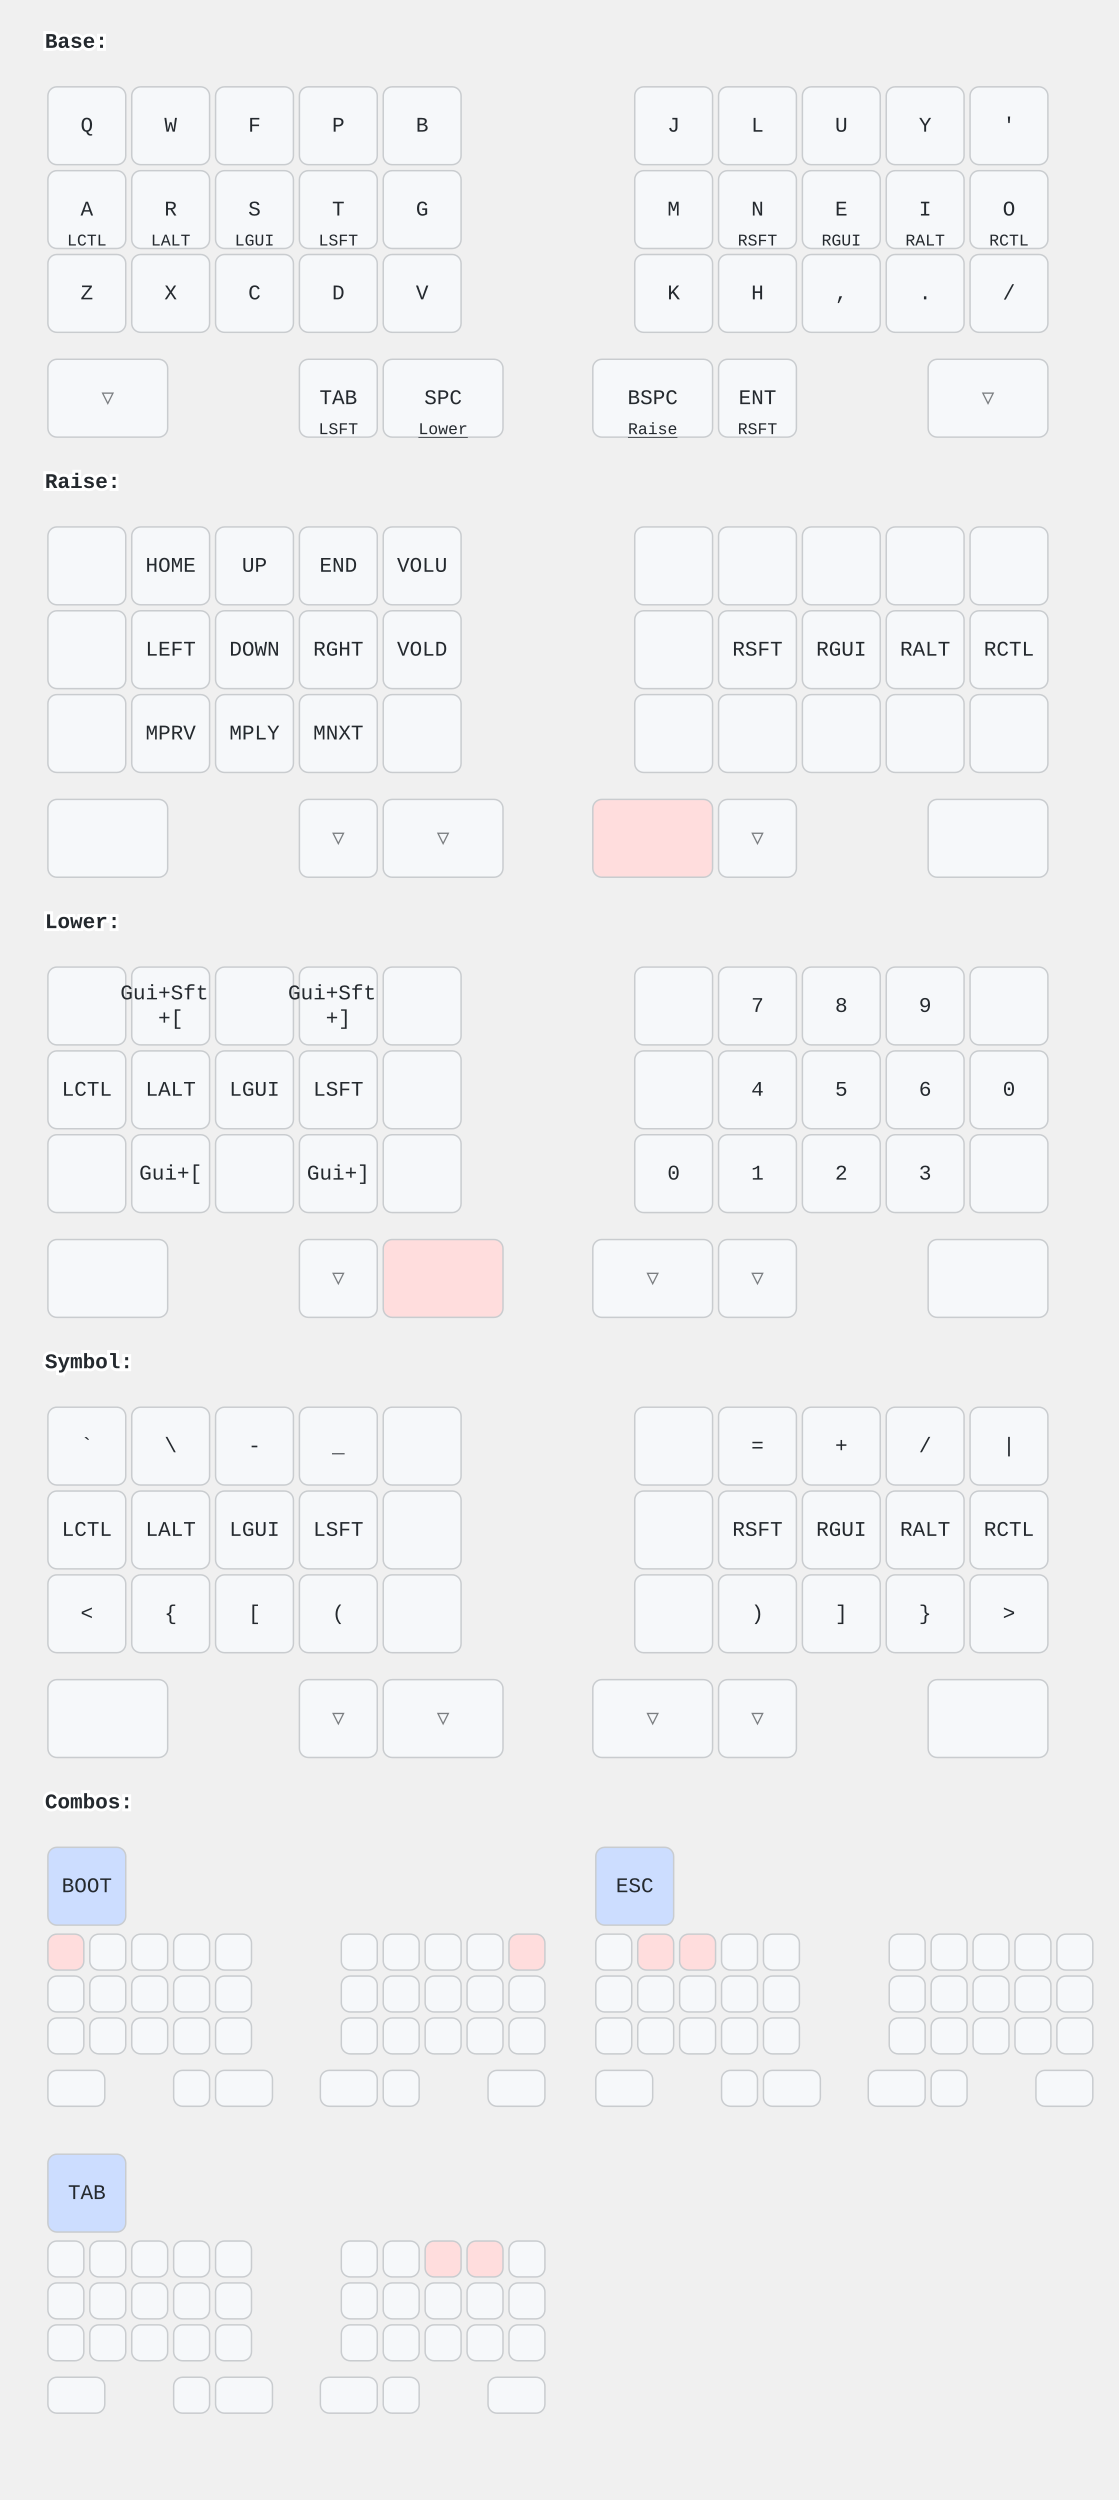
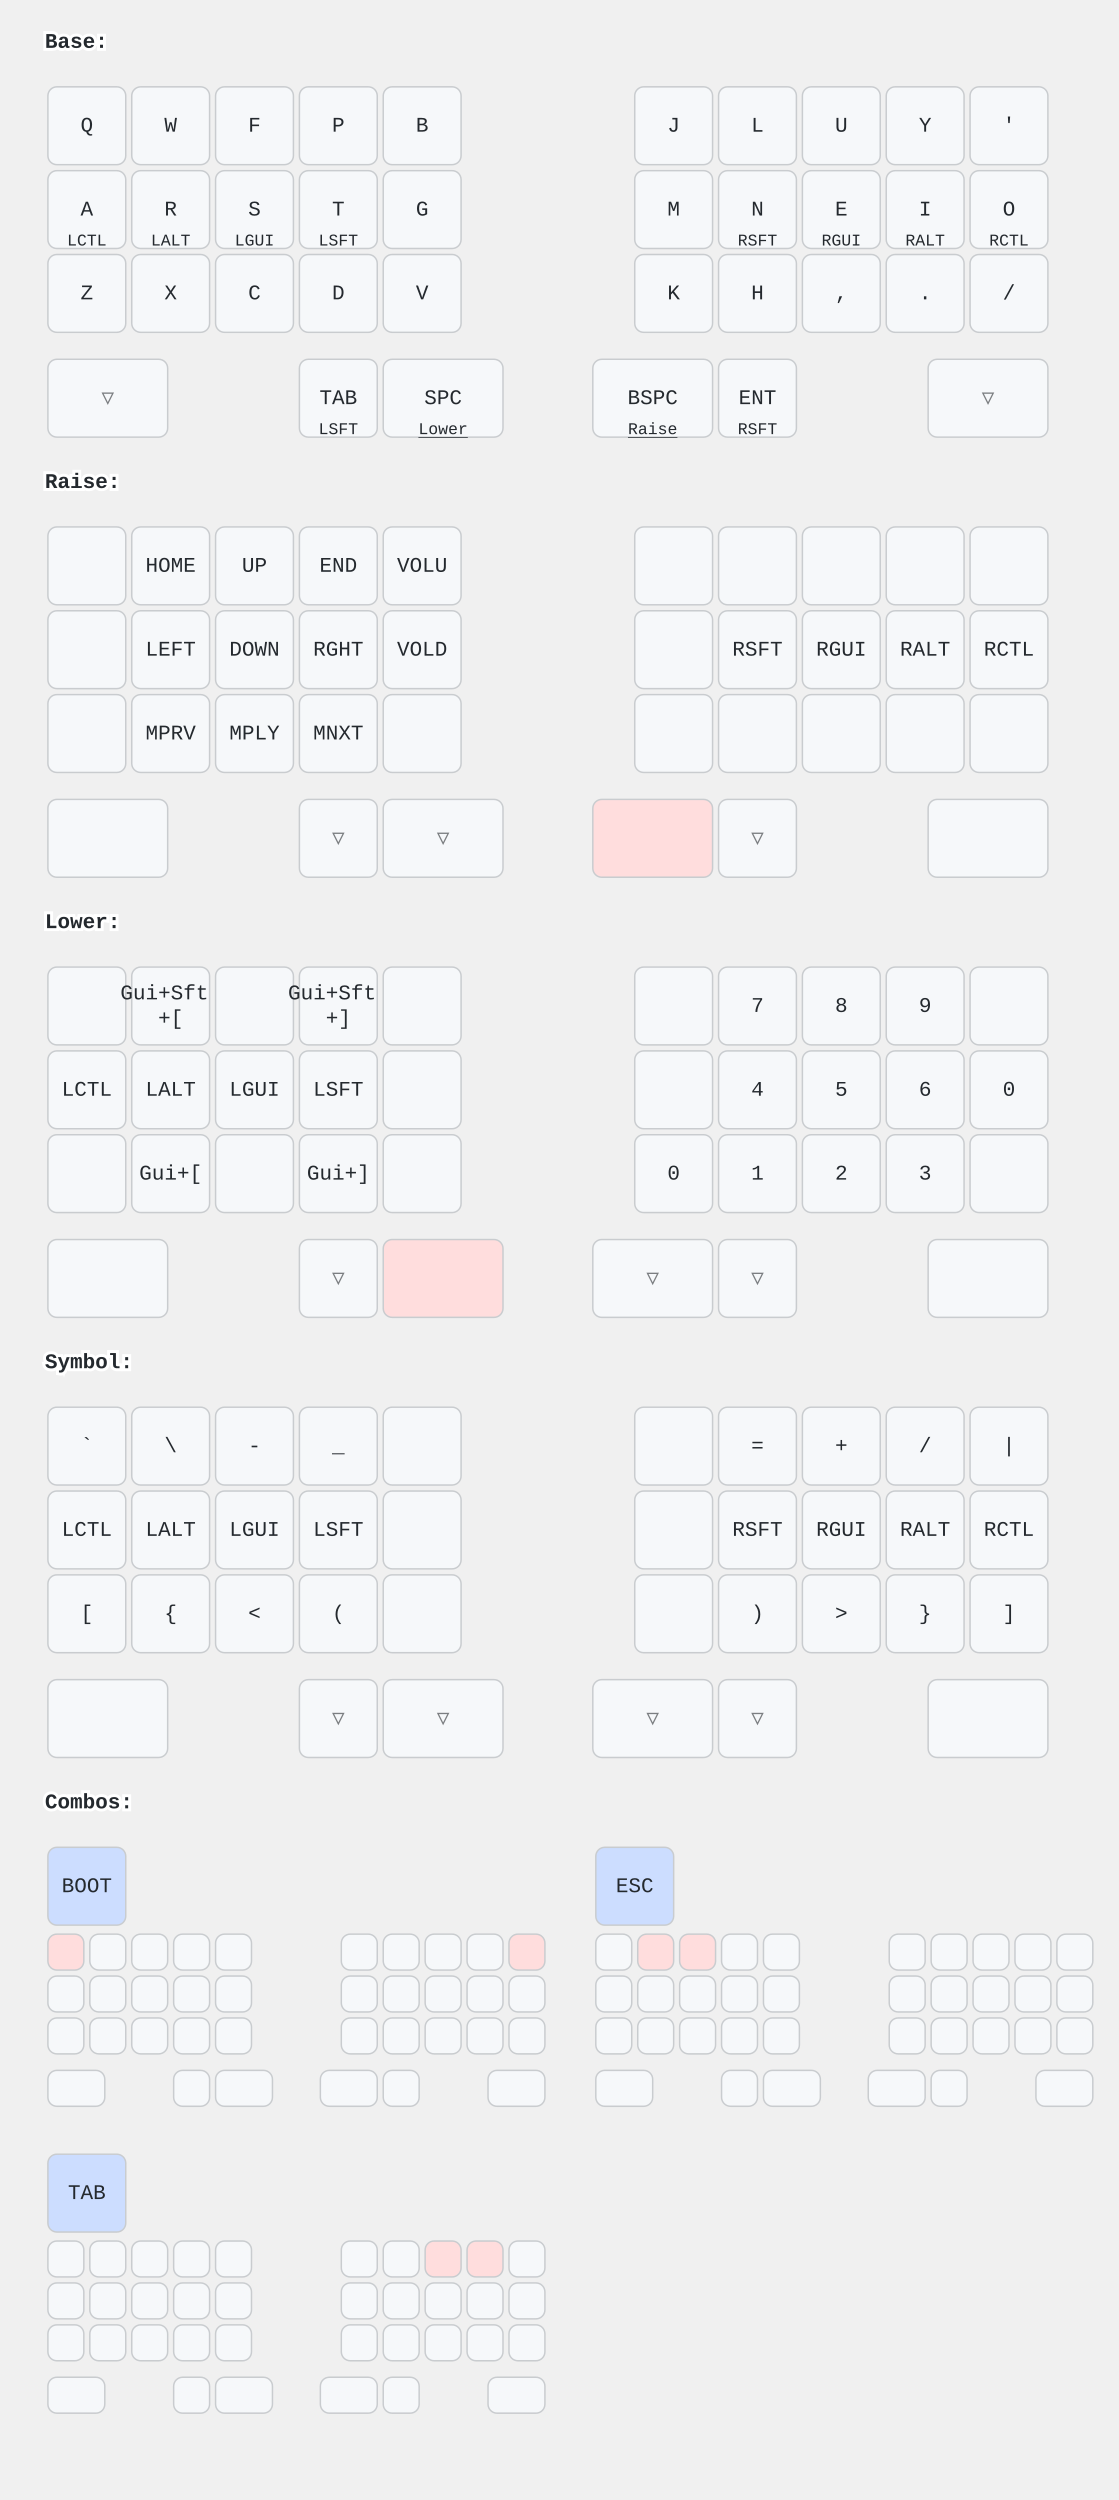
<svg xmlns="http://www.w3.org/2000/svg" width="747" height="1670" viewBox="0 0 747 1670" class="keymap">
  <style>/* inherit to force styles through use tags */
svg path {
    fill: inherit;
}

/* font and background color specifications */
svg.keymap {
    font-family: SFMono-Regular,Consolas,Liberation Mono,Menlo,monospace;
    font-size: 14px;
    font-kerning: normal;
    text-rendering: optimizeLegibility;
    fill: #24292e;
}

/* default key styling */
rect.key {
    fill: #f6f8fa;
}

rect.key, rect.combo {
    stroke: #c9cccf;
    stroke-width: 1;
}

/* default key side styling, only used is draw_key_sides is set */
rect.side {
    filter: brightness(90%);
}

/* color accent for combo boxes */
rect.combo, rect.combo-separate {
    fill: #cdf;
}

/* color accent for held keys */
rect.held, rect.combo.held {
    fill: #fdd;
}

/* color accent for ghost (optional) keys */
rect.ghost, rect.combo.ghost {
    stroke-dasharray: 4, 4;
    stroke-width: 2;
}

text {
    text-anchor: middle;
    dominant-baseline: middle;
}

/* styling for layer labels */
text.label {
    font-weight: bold;
    text-anchor: start;
    stroke: white;
    stroke-width: 4;
    paint-order: stroke;
}

/* styling for optional footer */
text.footer {
    text-anchor: end;
    dominant-baseline: auto;
    stroke: white;
    stroke-width: 4;
    paint-order: stroke;
}

/* styling for combo tap, and key non-tap label text */
text.combo, text.hold, text.shifted, text.left, text.right {
    font-size: 11px;
}

text.hold {
    text-anchor: middle;
    dominant-baseline: auto;
}

text.shifted {
    text-anchor: middle;
    dominant-baseline: hanging;
}

text.left {
    text-anchor: start;
}

text.right {
    text-anchor: end;
}

text.layer-activator {
    text-decoration: underline;
}

/* styling for hold/shifted label text in combo box */
text.combo.hold, text.combo.shifted, text.combo.left, text.combo.right {
    font-size: 8px;
}

/* lighter symbol for transparent keys */
text.trans {
    fill: #7b7e81;
}

/* styling for combo dendrons */
path.combo {
    stroke-width: 1;
    stroke: gray;
    fill: none;
}

/* Start Tabler Icons Cleanup */
/* cannot use height/width with glyphs */
.icon-tabler &gt; path {
    fill: inherit;
    stroke: inherit;
    stroke-width: 2;
}
/* hide tabler's default box */
.icon-tabler &gt; path[stroke="none"][fill="none"] {
    visibility: hidden;
}
/* End Tabler Icons Cleanup */
</style>
  <g transform="translate(30, 0)" class="layer-Base">
    <text x="0" y="28" class="label" id="Base">Base:</text>
    <g transform="translate(0, 56)">
      <g transform="translate(28, 28)" class="key keypos-0">
        <rect rx="6" ry="6" x="-26" y="-26" width="52" height="52" class="key" />
        <text x="0" y="0" class="key tap">Q</text>
      </g>
      <g transform="translate(84, 28)" class="key keypos-1">
        <rect rx="6" ry="6" x="-26" y="-26" width="52" height="52" class="key" />
        <text x="0" y="0" class="key tap">W</text>
      </g>
      <g transform="translate(140, 28)" class="key keypos-2">
        <rect rx="6" ry="6" x="-26" y="-26" width="52" height="52" class="key" />
        <text x="0" y="0" class="key tap">F</text>
      </g>
      <g transform="translate(196, 28)" class="key keypos-3">
        <rect rx="6" ry="6" x="-26" y="-26" width="52" height="52" class="key" />
        <text x="0" y="0" class="key tap">P</text>
      </g>
      <g transform="translate(252, 28)" class="key keypos-4">
        <rect rx="6" ry="6" x="-26" y="-26" width="52" height="52" class="key" />
        <text x="0" y="0" class="key tap">B</text>
      </g>
      <g transform="translate(420, 28)" class="key keypos-5">
        <rect rx="6" ry="6" x="-26" y="-26" width="52" height="52" class="key" />
        <text x="0" y="0" class="key tap">J</text>
      </g>
      <g transform="translate(476, 28)" class="key keypos-6">
        <rect rx="6" ry="6" x="-26" y="-26" width="52" height="52" class="key" />
        <text x="0" y="0" class="key tap">L</text>
      </g>
      <g transform="translate(532, 28)" class="key keypos-7">
        <rect rx="6" ry="6" x="-26" y="-26" width="52" height="52" class="key" />
        <text x="0" y="0" class="key tap">U</text>
      </g>
      <g transform="translate(588, 28)" class="key keypos-8">
        <rect rx="6" ry="6" x="-26" y="-26" width="52" height="52" class="key" />
        <text x="0" y="0" class="key tap">Y</text>
      </g>
      <g transform="translate(644, 28)" class="key keypos-9">
        <rect rx="6" ry="6" x="-26" y="-26" width="52" height="52" class="key" />
        <text x="0" y="0" class="key tap">'</text>
      </g>
      <g transform="translate(28, 84)" class="key keypos-10">
        <rect rx="6" ry="6" x="-26" y="-26" width="52" height="52" class="key" />
        <text x="0" y="0" class="key tap">A</text>
        <text x="0" y="24" class="key hold">LCTL</text>
      </g>
      <g transform="translate(84, 84)" class="key keypos-11">
        <rect rx="6" ry="6" x="-26" y="-26" width="52" height="52" class="key" />
        <text x="0" y="0" class="key tap">R</text>
        <text x="0" y="24" class="key hold">LALT</text>
      </g>
      <g transform="translate(140, 84)" class="key keypos-12">
        <rect rx="6" ry="6" x="-26" y="-26" width="52" height="52" class="key" />
        <text x="0" y="0" class="key tap">S</text>
        <text x="0" y="24" class="key hold">LGUI</text>
      </g>
      <g transform="translate(196, 84)" class="key keypos-13">
        <rect rx="6" ry="6" x="-26" y="-26" width="52" height="52" class="key" />
        <text x="0" y="0" class="key tap">T</text>
        <text x="0" y="24" class="key hold">LSFT</text>
      </g>
      <g transform="translate(252, 84)" class="key keypos-14">
        <rect rx="6" ry="6" x="-26" y="-26" width="52" height="52" class="key" />
        <text x="0" y="0" class="key tap">G</text>
      </g>
      <g transform="translate(420, 84)" class="key keypos-15">
        <rect rx="6" ry="6" x="-26" y="-26" width="52" height="52" class="key" />
        <text x="0" y="0" class="key tap">M</text>
      </g>
      <g transform="translate(476, 84)" class="key keypos-16">
        <rect rx="6" ry="6" x="-26" y="-26" width="52" height="52" class="key" />
        <text x="0" y="0" class="key tap">N</text>
        <text x="0" y="24" class="key hold">RSFT</text>
      </g>
      <g transform="translate(532, 84)" class="key keypos-17">
        <rect rx="6" ry="6" x="-26" y="-26" width="52" height="52" class="key" />
        <text x="0" y="0" class="key tap">E</text>
        <text x="0" y="24" class="key hold">RGUI</text>
      </g>
      <g transform="translate(588, 84)" class="key keypos-18">
        <rect rx="6" ry="6" x="-26" y="-26" width="52" height="52" class="key" />
        <text x="0" y="0" class="key tap">I</text>
        <text x="0" y="24" class="key hold">RALT</text>
      </g>
      <g transform="translate(644, 84)" class="key keypos-19">
        <rect rx="6" ry="6" x="-26" y="-26" width="52" height="52" class="key" />
        <text x="0" y="0" class="key tap">O</text>
        <text x="0" y="24" class="key hold">RCTL</text>
      </g>
      <g transform="translate(28, 140)" class="key keypos-20">
        <rect rx="6" ry="6" x="-26" y="-26" width="52" height="52" class="key" />
        <text x="0" y="0" class="key tap">Z</text>
      </g>
      <g transform="translate(84, 140)" class="key keypos-21">
        <rect rx="6" ry="6" x="-26" y="-26" width="52" height="52" class="key" />
        <text x="0" y="0" class="key tap">X</text>
      </g>
      <g transform="translate(140, 140)" class="key keypos-22">
        <rect rx="6" ry="6" x="-26" y="-26" width="52" height="52" class="key" />
        <text x="0" y="0" class="key tap">C</text>
      </g>
      <g transform="translate(196, 140)" class="key keypos-23">
        <rect rx="6" ry="6" x="-26" y="-26" width="52" height="52" class="key" />
        <text x="0" y="0" class="key tap">D</text>
      </g>
      <g transform="translate(252, 140)" class="key keypos-24">
        <rect rx="6" ry="6" x="-26" y="-26" width="52" height="52" class="key" />
        <text x="0" y="0" class="key tap">V</text>
      </g>
      <g transform="translate(420, 140)" class="key keypos-25">
        <rect rx="6" ry="6" x="-26" y="-26" width="52" height="52" class="key" />
        <text x="0" y="0" class="key tap">K</text>
      </g>
      <g transform="translate(476, 140)" class="key keypos-26">
        <rect rx="6" ry="6" x="-26" y="-26" width="52" height="52" class="key" />
        <text x="0" y="0" class="key tap">H</text>
      </g>
      <g transform="translate(532, 140)" class="key keypos-27">
        <rect rx="6" ry="6" x="-26" y="-26" width="52" height="52" class="key" />
        <text x="0" y="0" class="key tap">,</text>
      </g>
      <g transform="translate(588, 140)" class="key keypos-28">
        <rect rx="6" ry="6" x="-26" y="-26" width="52" height="52" class="key" />
        <text x="0" y="0" class="key tap">.</text>
      </g>
      <g transform="translate(644, 140)" class="key keypos-29">
        <rect rx="6" ry="6" x="-26" y="-26" width="52" height="52" class="key" />
        <text x="0" y="0" class="key tap">/</text>
      </g>
      <g transform="translate(42, 210)" class="key trans keypos-30">
        <rect rx="6" ry="6" x="-40" y="-26" width="80" height="52" class="key trans" />
        <text x="0" y="0" class="key trans tap">▽</text>
      </g>
      <g transform="translate(196, 210)" class="key keypos-31">
        <rect rx="6" ry="6" x="-26" y="-26" width="52" height="52" class="key" />
        <text x="0" y="0" class="key tap">TAB</text>
        <text x="0" y="24" class="key hold">LSFT</text>
      </g>
      <g transform="translate(266, 210)" class="key keypos-32">
        <rect rx="6" ry="6" x="-40" y="-26" width="80" height="52" class="key" />
        <text x="0" y="0" class="key tap">SPC</text>
        <a href="#Lower">
          <text x="0" y="24" class="key hold layer-activator">Lower</text>
        </a>
      </g>
      <g transform="translate(406, 210)" class="key keypos-33">
        <rect rx="6" ry="6" x="-40" y="-26" width="80" height="52" class="key" />
        <text x="0" y="0" class="key tap">BSPC</text>
        <a href="#Raise">
          <text x="0" y="24" class="key hold layer-activator">Raise</text>
        </a>
      </g>
      <g transform="translate(476, 210)" class="key keypos-34">
        <rect rx="6" ry="6" x="-26" y="-26" width="52" height="52" class="key" />
        <text x="0" y="0" class="key tap">ENT</text>
        <text x="0" y="24" class="key hold">RSFT</text>
      </g>
      <g transform="translate(630, 210)" class="key trans keypos-35">
        <rect rx="6" ry="6" x="-40" y="-26" width="80" height="52" class="key trans" />
        <text x="0" y="0" class="key trans tap">▽</text>
      </g>
    </g>
  </g>
  <g transform="translate(30, 294)" class="layer-Raise">
    <text x="0" y="28" class="label" id="Raise">Raise:</text>
    <g transform="translate(0, 56)">
      <g transform="translate(28, 28)" class="key keypos-0">
        <rect rx="6" ry="6" x="-26" y="-26" width="52" height="52" class="key" />
      </g>
      <g transform="translate(84, 28)" class="key keypos-1">
        <rect rx="6" ry="6" x="-26" y="-26" width="52" height="52" class="key" />
        <text x="0" y="0" class="key tap">HOME</text>
      </g>
      <g transform="translate(140, 28)" class="key keypos-2">
        <rect rx="6" ry="6" x="-26" y="-26" width="52" height="52" class="key" />
        <text x="0" y="0" class="key tap">UP</text>
      </g>
      <g transform="translate(196, 28)" class="key keypos-3">
        <rect rx="6" ry="6" x="-26" y="-26" width="52" height="52" class="key" />
        <text x="0" y="0" class="key tap">END</text>
      </g>
      <g transform="translate(252, 28)" class="key keypos-4">
        <rect rx="6" ry="6" x="-26" y="-26" width="52" height="52" class="key" />
        <text x="0" y="0" class="key tap">VOLU</text>
      </g>
      <g transform="translate(420, 28)" class="key keypos-5">
        <rect rx="6" ry="6" x="-26" y="-26" width="52" height="52" class="key" />
      </g>
      <g transform="translate(476, 28)" class="key keypos-6">
        <rect rx="6" ry="6" x="-26" y="-26" width="52" height="52" class="key" />
      </g>
      <g transform="translate(532, 28)" class="key keypos-7">
        <rect rx="6" ry="6" x="-26" y="-26" width="52" height="52" class="key" />
      </g>
      <g transform="translate(588, 28)" class="key keypos-8">
        <rect rx="6" ry="6" x="-26" y="-26" width="52" height="52" class="key" />
      </g>
      <g transform="translate(644, 28)" class="key keypos-9">
        <rect rx="6" ry="6" x="-26" y="-26" width="52" height="52" class="key" />
      </g>
      <g transform="translate(28, 84)" class="key keypos-10">
        <rect rx="6" ry="6" x="-26" y="-26" width="52" height="52" class="key" />
      </g>
      <g transform="translate(84, 84)" class="key keypos-11">
        <rect rx="6" ry="6" x="-26" y="-26" width="52" height="52" class="key" />
        <text x="0" y="0" class="key tap">LEFT</text>
      </g>
      <g transform="translate(140, 84)" class="key keypos-12">
        <rect rx="6" ry="6" x="-26" y="-26" width="52" height="52" class="key" />
        <text x="0" y="0" class="key tap">DOWN</text>
      </g>
      <g transform="translate(196, 84)" class="key keypos-13">
        <rect rx="6" ry="6" x="-26" y="-26" width="52" height="52" class="key" />
        <text x="0" y="0" class="key tap">RGHT</text>
      </g>
      <g transform="translate(252, 84)" class="key keypos-14">
        <rect rx="6" ry="6" x="-26" y="-26" width="52" height="52" class="key" />
        <text x="0" y="0" class="key tap">VOLD</text>
      </g>
      <g transform="translate(420, 84)" class="key keypos-15">
        <rect rx="6" ry="6" x="-26" y="-26" width="52" height="52" class="key" />
      </g>
      <g transform="translate(476, 84)" class="key keypos-16">
        <rect rx="6" ry="6" x="-26" y="-26" width="52" height="52" class="key" />
        <text x="0" y="0" class="key tap">RSFT</text>
      </g>
      <g transform="translate(532, 84)" class="key keypos-17">
        <rect rx="6" ry="6" x="-26" y="-26" width="52" height="52" class="key" />
        <text x="0" y="0" class="key tap">RGUI</text>
      </g>
      <g transform="translate(588, 84)" class="key keypos-18">
        <rect rx="6" ry="6" x="-26" y="-26" width="52" height="52" class="key" />
        <text x="0" y="0" class="key tap">RALT</text>
      </g>
      <g transform="translate(644, 84)" class="key keypos-19">
        <rect rx="6" ry="6" x="-26" y="-26" width="52" height="52" class="key" />
        <text x="0" y="0" class="key tap">RCTL</text>
      </g>
      <g transform="translate(28, 140)" class="key keypos-20">
        <rect rx="6" ry="6" x="-26" y="-26" width="52" height="52" class="key" />
      </g>
      <g transform="translate(84, 140)" class="key keypos-21">
        <rect rx="6" ry="6" x="-26" y="-26" width="52" height="52" class="key" />
        <text x="0" y="0" class="key tap">MPRV</text>
      </g>
      <g transform="translate(140, 140)" class="key keypos-22">
        <rect rx="6" ry="6" x="-26" y="-26" width="52" height="52" class="key" />
        <text x="0" y="0" class="key tap">MPLY</text>
      </g>
      <g transform="translate(196, 140)" class="key keypos-23">
        <rect rx="6" ry="6" x="-26" y="-26" width="52" height="52" class="key" />
        <text x="0" y="0" class="key tap">MNXT</text>
      </g>
      <g transform="translate(252, 140)" class="key keypos-24">
        <rect rx="6" ry="6" x="-26" y="-26" width="52" height="52" class="key" />
      </g>
      <g transform="translate(420, 140)" class="key keypos-25">
        <rect rx="6" ry="6" x="-26" y="-26" width="52" height="52" class="key" />
      </g>
      <g transform="translate(476, 140)" class="key keypos-26">
        <rect rx="6" ry="6" x="-26" y="-26" width="52" height="52" class="key" />
      </g>
      <g transform="translate(532, 140)" class="key keypos-27">
        <rect rx="6" ry="6" x="-26" y="-26" width="52" height="52" class="key" />
      </g>
      <g transform="translate(588, 140)" class="key keypos-28">
        <rect rx="6" ry="6" x="-26" y="-26" width="52" height="52" class="key" />
      </g>
      <g transform="translate(644, 140)" class="key keypos-29">
        <rect rx="6" ry="6" x="-26" y="-26" width="52" height="52" class="key" />
      </g>
      <g transform="translate(42, 210)" class="key keypos-30">
        <rect rx="6" ry="6" x="-40" y="-26" width="80" height="52" class="key" />
      </g>
      <g transform="translate(196, 210)" class="key trans keypos-31">
        <rect rx="6" ry="6" x="-26" y="-26" width="52" height="52" class="key trans" />
        <text x="0" y="0" class="key trans tap">▽</text>
      </g>
      <g transform="translate(266, 210)" class="key trans keypos-32">
        <rect rx="6" ry="6" x="-40" y="-26" width="80" height="52" class="key trans" />
        <text x="0" y="0" class="key trans tap">▽</text>
      </g>
      <g transform="translate(406, 210)" class="key held keypos-33">
        <rect rx="6" ry="6" x="-40" y="-26" width="80" height="52" class="key held" />
      </g>
      <g transform="translate(476, 210)" class="key trans keypos-34">
        <rect rx="6" ry="6" x="-26" y="-26" width="52" height="52" class="key trans" />
        <text x="0" y="0" class="key trans tap">▽</text>
      </g>
      <g transform="translate(630, 210)" class="key keypos-35">
        <rect rx="6" ry="6" x="-40" y="-26" width="80" height="52" class="key" />
      </g>
    </g>
  </g>
  <g transform="translate(30, 588)" class="layer-Lower">
    <text x="0" y="28" class="label" id="Lower">Lower:</text>
    <g transform="translate(0, 56)">
      <g transform="translate(28, 28)" class="key keypos-0">
        <rect rx="6" ry="6" x="-26" y="-26" width="52" height="52" class="key" />
      </g>
      <g transform="translate(84, 28)" class="key keypos-1">
        <rect rx="6" ry="6" x="-26" y="-26" width="52" height="52" class="key" />
        <text x="0" y="0" class="key tap">
          <tspan x="0" dy="-0.6em">Gui+Sft</tspan>
          <tspan x="0" dy="1.2em">+[</tspan>
        </text>
      </g>
      <g transform="translate(140, 28)" class="key keypos-2">
        <rect rx="6" ry="6" x="-26" y="-26" width="52" height="52" class="key" />
      </g>
      <g transform="translate(196, 28)" class="key keypos-3">
        <rect rx="6" ry="6" x="-26" y="-26" width="52" height="52" class="key" />
        <text x="0" y="0" class="key tap">
          <tspan x="0" dy="-0.6em">Gui+Sft</tspan>
          <tspan x="0" dy="1.2em">+]</tspan>
        </text>
      </g>
      <g transform="translate(252, 28)" class="key keypos-4">
        <rect rx="6" ry="6" x="-26" y="-26" width="52" height="52" class="key" />
      </g>
      <g transform="translate(420, 28)" class="key keypos-5">
        <rect rx="6" ry="6" x="-26" y="-26" width="52" height="52" class="key" />
      </g>
      <g transform="translate(476, 28)" class="key keypos-6">
        <rect rx="6" ry="6" x="-26" y="-26" width="52" height="52" class="key" />
        <text x="0" y="0" class="key tap">7</text>
      </g>
      <g transform="translate(532, 28)" class="key keypos-7">
        <rect rx="6" ry="6" x="-26" y="-26" width="52" height="52" class="key" />
        <text x="0" y="0" class="key tap">8</text>
      </g>
      <g transform="translate(588, 28)" class="key keypos-8">
        <rect rx="6" ry="6" x="-26" y="-26" width="52" height="52" class="key" />
        <text x="0" y="0" class="key tap">9</text>
      </g>
      <g transform="translate(644, 28)" class="key keypos-9">
        <rect rx="6" ry="6" x="-26" y="-26" width="52" height="52" class="key" />
      </g>
      <g transform="translate(28, 84)" class="key keypos-10">
        <rect rx="6" ry="6" x="-26" y="-26" width="52" height="52" class="key" />
        <text x="0" y="0" class="key tap">LCTL</text>
      </g>
      <g transform="translate(84, 84)" class="key keypos-11">
        <rect rx="6" ry="6" x="-26" y="-26" width="52" height="52" class="key" />
        <text x="0" y="0" class="key tap">LALT</text>
      </g>
      <g transform="translate(140, 84)" class="key keypos-12">
        <rect rx="6" ry="6" x="-26" y="-26" width="52" height="52" class="key" />
        <text x="0" y="0" class="key tap">LGUI</text>
      </g>
      <g transform="translate(196, 84)" class="key keypos-13">
        <rect rx="6" ry="6" x="-26" y="-26" width="52" height="52" class="key" />
        <text x="0" y="0" class="key tap">LSFT</text>
      </g>
      <g transform="translate(252, 84)" class="key keypos-14">
        <rect rx="6" ry="6" x="-26" y="-26" width="52" height="52" class="key" />
      </g>
      <g transform="translate(420, 84)" class="key keypos-15">
        <rect rx="6" ry="6" x="-26" y="-26" width="52" height="52" class="key" />
      </g>
      <g transform="translate(476, 84)" class="key keypos-16">
        <rect rx="6" ry="6" x="-26" y="-26" width="52" height="52" class="key" />
        <text x="0" y="0" class="key tap">4</text>
      </g>
      <g transform="translate(532, 84)" class="key keypos-17">
        <rect rx="6" ry="6" x="-26" y="-26" width="52" height="52" class="key" />
        <text x="0" y="0" class="key tap">5</text>
      </g>
      <g transform="translate(588, 84)" class="key keypos-18">
        <rect rx="6" ry="6" x="-26" y="-26" width="52" height="52" class="key" />
        <text x="0" y="0" class="key tap">6</text>
      </g>
      <g transform="translate(644, 84)" class="key keypos-19">
        <rect rx="6" ry="6" x="-26" y="-26" width="52" height="52" class="key" />
        <text x="0" y="0" class="key tap">0</text>
      </g>
      <g transform="translate(28, 140)" class="key keypos-20">
        <rect rx="6" ry="6" x="-26" y="-26" width="52" height="52" class="key" />
      </g>
      <g transform="translate(84, 140)" class="key keypos-21">
        <rect rx="6" ry="6" x="-26" y="-26" width="52" height="52" class="key" />
        <text x="0" y="0" class="key tap">Gui+[</text>
      </g>
      <g transform="translate(140, 140)" class="key keypos-22">
        <rect rx="6" ry="6" x="-26" y="-26" width="52" height="52" class="key" />
      </g>
      <g transform="translate(196, 140)" class="key keypos-23">
        <rect rx="6" ry="6" x="-26" y="-26" width="52" height="52" class="key" />
        <text x="0" y="0" class="key tap">Gui+]</text>
      </g>
      <g transform="translate(252, 140)" class="key keypos-24">
        <rect rx="6" ry="6" x="-26" y="-26" width="52" height="52" class="key" />
      </g>
      <g transform="translate(420, 140)" class="key keypos-25">
        <rect rx="6" ry="6" x="-26" y="-26" width="52" height="52" class="key" />
        <text x="0" y="0" class="key tap">0</text>
      </g>
      <g transform="translate(476, 140)" class="key keypos-26">
        <rect rx="6" ry="6" x="-26" y="-26" width="52" height="52" class="key" />
        <text x="0" y="0" class="key tap">1</text>
      </g>
      <g transform="translate(532, 140)" class="key keypos-27">
        <rect rx="6" ry="6" x="-26" y="-26" width="52" height="52" class="key" />
        <text x="0" y="0" class="key tap">2</text>
      </g>
      <g transform="translate(588, 140)" class="key keypos-28">
        <rect rx="6" ry="6" x="-26" y="-26" width="52" height="52" class="key" />
        <text x="0" y="0" class="key tap">3</text>
      </g>
      <g transform="translate(644, 140)" class="key keypos-29">
        <rect rx="6" ry="6" x="-26" y="-26" width="52" height="52" class="key" />
      </g>
      <g transform="translate(42, 210)" class="key keypos-30">
        <rect rx="6" ry="6" x="-40" y="-26" width="80" height="52" class="key" />
      </g>
      <g transform="translate(196, 210)" class="key trans keypos-31">
        <rect rx="6" ry="6" x="-26" y="-26" width="52" height="52" class="key trans" />
        <text x="0" y="0" class="key trans tap">▽</text>
      </g>
      <g transform="translate(266, 210)" class="key held keypos-32">
        <rect rx="6" ry="6" x="-40" y="-26" width="80" height="52" class="key held" />
      </g>
      <g transform="translate(406, 210)" class="key trans keypos-33">
        <rect rx="6" ry="6" x="-40" y="-26" width="80" height="52" class="key trans" />
        <text x="0" y="0" class="key trans tap">▽</text>
      </g>
      <g transform="translate(476, 210)" class="key trans keypos-34">
        <rect rx="6" ry="6" x="-26" y="-26" width="52" height="52" class="key trans" />
        <text x="0" y="0" class="key trans tap">▽</text>
      </g>
      <g transform="translate(630, 210)" class="key keypos-35">
        <rect rx="6" ry="6" x="-40" y="-26" width="80" height="52" class="key" />
      </g>
    </g>
  </g>
  <g transform="translate(30, 882)" class="layer-Symbol">
    <text x="0" y="28" class="label" id="Symbol">Symbol:</text>
    <g transform="translate(0, 56)">
      <g transform="translate(28, 28)" class="key keypos-0">
        <rect rx="6" ry="6" x="-26" y="-26" width="52" height="52" class="key" />
        <text x="0" y="0" class="key tap">`</text>
      </g>
      <g transform="translate(84, 28)" class="key keypos-1">
        <rect rx="6" ry="6" x="-26" y="-26" width="52" height="52" class="key" />
        <text x="0" y="0" class="key tap">\</text>
      </g>
      <g transform="translate(140, 28)" class="key keypos-2">
        <rect rx="6" ry="6" x="-26" y="-26" width="52" height="52" class="key" />
        <text x="0" y="0" class="key tap">-</text>
      </g>
      <g transform="translate(196, 28)" class="key keypos-3">
        <rect rx="6" ry="6" x="-26" y="-26" width="52" height="52" class="key" />
        <text x="0" y="0" class="key tap">_</text>
      </g>
      <g transform="translate(252, 28)" class="key keypos-4">
        <rect rx="6" ry="6" x="-26" y="-26" width="52" height="52" class="key" />
      </g>
      <g transform="translate(420, 28)" class="key keypos-5">
        <rect rx="6" ry="6" x="-26" y="-26" width="52" height="52" class="key" />
      </g>
      <g transform="translate(476, 28)" class="key keypos-6">
        <rect rx="6" ry="6" x="-26" y="-26" width="52" height="52" class="key" />
        <text x="0" y="0" class="key tap">=</text>
      </g>
      <g transform="translate(532, 28)" class="key keypos-7">
        <rect rx="6" ry="6" x="-26" y="-26" width="52" height="52" class="key" />
        <text x="0" y="0" class="key tap">+</text>
      </g>
      <g transform="translate(588, 28)" class="key keypos-8">
        <rect rx="6" ry="6" x="-26" y="-26" width="52" height="52" class="key" />
        <text x="0" y="0" class="key tap">/</text>
      </g>
      <g transform="translate(644, 28)" class="key keypos-9">
        <rect rx="6" ry="6" x="-26" y="-26" width="52" height="52" class="key" />
        <text x="0" y="0" class="key tap">|</text>
      </g>
      <g transform="translate(28, 84)" class="key keypos-10">
        <rect rx="6" ry="6" x="-26" y="-26" width="52" height="52" class="key" />
        <text x="0" y="0" class="key tap">LCTL</text>
      </g>
      <g transform="translate(84, 84)" class="key keypos-11">
        <rect rx="6" ry="6" x="-26" y="-26" width="52" height="52" class="key" />
        <text x="0" y="0" class="key tap">LALT</text>
      </g>
      <g transform="translate(140, 84)" class="key keypos-12">
        <rect rx="6" ry="6" x="-26" y="-26" width="52" height="52" class="key" />
        <text x="0" y="0" class="key tap">LGUI</text>
      </g>
      <g transform="translate(196, 84)" class="key keypos-13">
        <rect rx="6" ry="6" x="-26" y="-26" width="52" height="52" class="key" />
        <text x="0" y="0" class="key tap">LSFT</text>
      </g>
      <g transform="translate(252, 84)" class="key keypos-14">
        <rect rx="6" ry="6" x="-26" y="-26" width="52" height="52" class="key" />
      </g>
      <g transform="translate(420, 84)" class="key keypos-15">
        <rect rx="6" ry="6" x="-26" y="-26" width="52" height="52" class="key" />
      </g>
      <g transform="translate(476, 84)" class="key keypos-16">
        <rect rx="6" ry="6" x="-26" y="-26" width="52" height="52" class="key" />
        <text x="0" y="0" class="key tap">RSFT</text>
      </g>
      <g transform="translate(532, 84)" class="key keypos-17">
        <rect rx="6" ry="6" x="-26" y="-26" width="52" height="52" class="key" />
        <text x="0" y="0" class="key tap">RGUI</text>
      </g>
      <g transform="translate(588, 84)" class="key keypos-18">
        <rect rx="6" ry="6" x="-26" y="-26" width="52" height="52" class="key" />
        <text x="0" y="0" class="key tap">RALT</text>
      </g>
      <g transform="translate(644, 84)" class="key keypos-19">
        <rect rx="6" ry="6" x="-26" y="-26" width="52" height="52" class="key" />
        <text x="0" y="0" class="key tap">RCTL</text>
      </g>
      <g transform="translate(28, 140)" class="key keypos-20">
        <rect rx="6" ry="6" x="-26" y="-26" width="52" height="52" class="key" />
+         <text x="0" y="0" class="key tap">[</text>
+       </g>
+       <g transform="translate(84, 140)" class="key keypos-21">
+         <rect rx="6" ry="6" x="-26" y="-26" width="52" height="52" class="key" />
+         <text x="0" y="0" class="key tap">{</text>
+       </g>
+       <g transform="translate(140, 140)" class="key keypos-22">
+         <rect rx="6" ry="6" x="-26" y="-26" width="52" height="52" class="key" />
        <text x="0" y="0" class="key tap">&lt;</text>
      </g>
-       <g transform="translate(84, 140)" class="key keypos-21">
-         <rect rx="6" ry="6" x="-26" y="-26" width="52" height="52" class="key" />
-         <text x="0" y="0" class="key tap">{</text>
-       </g>
-       <g transform="translate(140, 140)" class="key keypos-22">
-         <rect rx="6" ry="6" x="-26" y="-26" width="52" height="52" class="key" />
-         <text x="0" y="0" class="key tap">[</text>
-       </g>
      <g transform="translate(196, 140)" class="key keypos-23">
        <rect rx="6" ry="6" x="-26" y="-26" width="52" height="52" class="key" />
        <text x="0" y="0" class="key tap">(</text>
      </g>
      <g transform="translate(252, 140)" class="key keypos-24">
        <rect rx="6" ry="6" x="-26" y="-26" width="52" height="52" class="key" />
      </g>
      <g transform="translate(420, 140)" class="key keypos-25">
        <rect rx="6" ry="6" x="-26" y="-26" width="52" height="52" class="key" />
      </g>
      <g transform="translate(476, 140)" class="key keypos-26">
        <rect rx="6" ry="6" x="-26" y="-26" width="52" height="52" class="key" />
        <text x="0" y="0" class="key tap">)</text>
      </g>
      <g transform="translate(532, 140)" class="key keypos-27">
        <rect rx="6" ry="6" x="-26" y="-26" width="52" height="52" class="key" />
+         <text x="0" y="0" class="key tap">&gt;</text>
+       </g>
+       <g transform="translate(588, 140)" class="key keypos-28">
+         <rect rx="6" ry="6" x="-26" y="-26" width="52" height="52" class="key" />
+         <text x="0" y="0" class="key tap">}</text>
+       </g>
+       <g transform="translate(644, 140)" class="key keypos-29">
+         <rect rx="6" ry="6" x="-26" y="-26" width="52" height="52" class="key" />
        <text x="0" y="0" class="key tap">]</text>
-       </g>
-       <g transform="translate(588, 140)" class="key keypos-28">
-         <rect rx="6" ry="6" x="-26" y="-26" width="52" height="52" class="key" />
-         <text x="0" y="0" class="key tap">}</text>
-       </g>
-       <g transform="translate(644, 140)" class="key keypos-29">
-         <rect rx="6" ry="6" x="-26" y="-26" width="52" height="52" class="key" />
-         <text x="0" y="0" class="key tap">&gt;</text>
      </g>
      <g transform="translate(42, 210)" class="key keypos-30">
        <rect rx="6" ry="6" x="-40" y="-26" width="80" height="52" class="key" />
      </g>
      <g transform="translate(196, 210)" class="key trans keypos-31">
        <rect rx="6" ry="6" x="-26" y="-26" width="52" height="52" class="key trans" />
        <text x="0" y="0" class="key trans tap">▽</text>
      </g>
      <g transform="translate(266, 210)" class="key trans keypos-32">
        <rect rx="6" ry="6" x="-40" y="-26" width="80" height="52" class="key trans" />
        <text x="0" y="0" class="key trans tap">▽</text>
      </g>
      <g transform="translate(406, 210)" class="key trans keypos-33">
        <rect rx="6" ry="6" x="-40" y="-26" width="80" height="52" class="key trans" />
        <text x="0" y="0" class="key trans tap">▽</text>
      </g>
      <g transform="translate(476, 210)" class="key trans keypos-34">
        <rect rx="6" ry="6" x="-26" y="-26" width="52" height="52" class="key trans" />
        <text x="0" y="0" class="key trans tap">▽</text>
      </g>
      <g transform="translate(630, 210)" class="key keypos-35">
        <rect rx="6" ry="6" x="-40" y="-26" width="80" height="52" class="key" />
      </g>
    </g>
  </g>
  <text x="30" y="1204" class="label" id="Combos">Combos:</text>
  <g transform="translate(30, 1176)" class="layer-combopos-0">
    <g transform="translate(0, 56)">
      <g transform="translate(28, 28)" class="key  combo-separate keypos-0">
        <rect rx="6" ry="6" x="-26" y="-26" width="52" height="52" class="key  combo-separate" />
        <text x="0" y="0" class="key  combo-separate tap">BOOT</text>
      </g>
      <g transform="translate(14, 72)" class="key held keypos-1">
        <rect rx="6" ry="6" x="-12" y="-12" width="24" height="24" class="key held" />
      </g>
      <g transform="translate(42, 72)" class="key keypos-2">
        <rect rx="6" ry="6" x="-12" y="-12" width="24" height="24" class="key" />
      </g>
      <g transform="translate(70, 72)" class="key keypos-3">
        <rect rx="6" ry="6" x="-12" y="-12" width="24" height="24" class="key" />
      </g>
      <g transform="translate(98, 72)" class="key keypos-4">
        <rect rx="6" ry="6" x="-12" y="-12" width="24" height="24" class="key" />
      </g>
      <g transform="translate(126, 72)" class="key keypos-5">
        <rect rx="6" ry="6" x="-12" y="-12" width="24" height="24" class="key" />
      </g>
      <g transform="translate(210, 72)" class="key keypos-6">
        <rect rx="6" ry="6" x="-12" y="-12" width="24" height="24" class="key" />
      </g>
      <g transform="translate(238, 72)" class="key keypos-7">
        <rect rx="6" ry="6" x="-12" y="-12" width="24" height="24" class="key" />
      </g>
      <g transform="translate(266, 72)" class="key keypos-8">
        <rect rx="6" ry="6" x="-12" y="-12" width="24" height="24" class="key" />
      </g>
      <g transform="translate(294, 72)" class="key keypos-9">
        <rect rx="6" ry="6" x="-12" y="-12" width="24" height="24" class="key" />
      </g>
      <g transform="translate(322, 72)" class="key held keypos-10">
        <rect rx="6" ry="6" x="-12" y="-12" width="24" height="24" class="key held" />
      </g>
      <g transform="translate(14, 100)" class="key keypos-11">
        <rect rx="6" ry="6" x="-12" y="-12" width="24" height="24" class="key" />
      </g>
      <g transform="translate(42, 100)" class="key keypos-12">
        <rect rx="6" ry="6" x="-12" y="-12" width="24" height="24" class="key" />
      </g>
      <g transform="translate(70, 100)" class="key keypos-13">
        <rect rx="6" ry="6" x="-12" y="-12" width="24" height="24" class="key" />
      </g>
      <g transform="translate(98, 100)" class="key keypos-14">
        <rect rx="6" ry="6" x="-12" y="-12" width="24" height="24" class="key" />
      </g>
      <g transform="translate(126, 100)" class="key keypos-15">
        <rect rx="6" ry="6" x="-12" y="-12" width="24" height="24" class="key" />
      </g>
      <g transform="translate(210, 100)" class="key keypos-16">
        <rect rx="6" ry="6" x="-12" y="-12" width="24" height="24" class="key" />
      </g>
      <g transform="translate(238, 100)" class="key keypos-17">
        <rect rx="6" ry="6" x="-12" y="-12" width="24" height="24" class="key" />
      </g>
      <g transform="translate(266, 100)" class="key keypos-18">
        <rect rx="6" ry="6" x="-12" y="-12" width="24" height="24" class="key" />
      </g>
      <g transform="translate(294, 100)" class="key keypos-19">
        <rect rx="6" ry="6" x="-12" y="-12" width="24" height="24" class="key" />
      </g>
      <g transform="translate(322, 100)" class="key keypos-20">
        <rect rx="6" ry="6" x="-12" y="-12" width="24" height="24" class="key" />
      </g>
      <g transform="translate(14, 128)" class="key keypos-21">
        <rect rx="6" ry="6" x="-12" y="-12" width="24" height="24" class="key" />
      </g>
      <g transform="translate(42, 128)" class="key keypos-22">
        <rect rx="6" ry="6" x="-12" y="-12" width="24" height="24" class="key" />
      </g>
      <g transform="translate(70, 128)" class="key keypos-23">
        <rect rx="6" ry="6" x="-12" y="-12" width="24" height="24" class="key" />
      </g>
      <g transform="translate(98, 128)" class="key keypos-24">
        <rect rx="6" ry="6" x="-12" y="-12" width="24" height="24" class="key" />
      </g>
      <g transform="translate(126, 128)" class="key keypos-25">
        <rect rx="6" ry="6" x="-12" y="-12" width="24" height="24" class="key" />
      </g>
      <g transform="translate(210, 128)" class="key keypos-26">
        <rect rx="6" ry="6" x="-12" y="-12" width="24" height="24" class="key" />
      </g>
      <g transform="translate(238, 128)" class="key keypos-27">
        <rect rx="6" ry="6" x="-12" y="-12" width="24" height="24" class="key" />
      </g>
      <g transform="translate(266, 128)" class="key keypos-28">
        <rect rx="6" ry="6" x="-12" y="-12" width="24" height="24" class="key" />
      </g>
      <g transform="translate(294, 128)" class="key keypos-29">
        <rect rx="6" ry="6" x="-12" y="-12" width="24" height="24" class="key" />
      </g>
      <g transform="translate(322, 128)" class="key keypos-30">
        <rect rx="6" ry="6" x="-12" y="-12" width="24" height="24" class="key" />
      </g>
      <g transform="translate(21, 163)" class="key keypos-31">
        <rect rx="6" ry="6" x="-19" y="-12" width="38" height="24" class="key" />
      </g>
      <g transform="translate(98, 163)" class="key keypos-32">
        <rect rx="6" ry="6" x="-12" y="-12" width="24" height="24" class="key" />
      </g>
      <g transform="translate(133, 163)" class="key keypos-33">
        <rect rx="6" ry="6" x="-19" y="-12" width="38" height="24" class="key" />
      </g>
      <g transform="translate(203, 163)" class="key keypos-34">
        <rect rx="6" ry="6" x="-19" y="-12" width="38" height="24" class="key" />
      </g>
      <g transform="translate(238, 163)" class="key keypos-35">
        <rect rx="6" ry="6" x="-12" y="-12" width="24" height="24" class="key" />
      </g>
      <g transform="translate(315, 163)" class="key keypos-36">
        <rect rx="6" ry="6" x="-19" y="-12" width="38" height="24" class="key" />
      </g>
    </g>
  </g>
  <g transform="translate(396, 1176)" class="layer-combopos-1">
    <g transform="translate(0, 56)">
      <g transform="translate(28, 28)" class="key  combo-separate keypos-0">
        <rect rx="6" ry="6" x="-26" y="-26" width="52" height="52" class="key  combo-separate" />
        <text x="0" y="0" class="key  combo-separate tap">ESC</text>
      </g>
      <g transform="translate(14, 72)" class="key keypos-1">
        <rect rx="6" ry="6" x="-12" y="-12" width="24" height="24" class="key" />
      </g>
      <g transform="translate(42, 72)" class="key held keypos-2">
        <rect rx="6" ry="6" x="-12" y="-12" width="24" height="24" class="key held" />
      </g>
      <g transform="translate(70, 72)" class="key held keypos-3">
        <rect rx="6" ry="6" x="-12" y="-12" width="24" height="24" class="key held" />
      </g>
      <g transform="translate(98, 72)" class="key keypos-4">
        <rect rx="6" ry="6" x="-12" y="-12" width="24" height="24" class="key" />
      </g>
      <g transform="translate(126, 72)" class="key keypos-5">
        <rect rx="6" ry="6" x="-12" y="-12" width="24" height="24" class="key" />
      </g>
      <g transform="translate(210, 72)" class="key keypos-6">
        <rect rx="6" ry="6" x="-12" y="-12" width="24" height="24" class="key" />
      </g>
      <g transform="translate(238, 72)" class="key keypos-7">
        <rect rx="6" ry="6" x="-12" y="-12" width="24" height="24" class="key" />
      </g>
      <g transform="translate(266, 72)" class="key keypos-8">
        <rect rx="6" ry="6" x="-12" y="-12" width="24" height="24" class="key" />
      </g>
      <g transform="translate(294, 72)" class="key keypos-9">
        <rect rx="6" ry="6" x="-12" y="-12" width="24" height="24" class="key" />
      </g>
      <g transform="translate(322, 72)" class="key keypos-10">
        <rect rx="6" ry="6" x="-12" y="-12" width="24" height="24" class="key" />
      </g>
      <g transform="translate(14, 100)" class="key keypos-11">
        <rect rx="6" ry="6" x="-12" y="-12" width="24" height="24" class="key" />
      </g>
      <g transform="translate(42, 100)" class="key keypos-12">
        <rect rx="6" ry="6" x="-12" y="-12" width="24" height="24" class="key" />
      </g>
      <g transform="translate(70, 100)" class="key keypos-13">
        <rect rx="6" ry="6" x="-12" y="-12" width="24" height="24" class="key" />
      </g>
      <g transform="translate(98, 100)" class="key keypos-14">
        <rect rx="6" ry="6" x="-12" y="-12" width="24" height="24" class="key" />
      </g>
      <g transform="translate(126, 100)" class="key keypos-15">
        <rect rx="6" ry="6" x="-12" y="-12" width="24" height="24" class="key" />
      </g>
      <g transform="translate(210, 100)" class="key keypos-16">
        <rect rx="6" ry="6" x="-12" y="-12" width="24" height="24" class="key" />
      </g>
      <g transform="translate(238, 100)" class="key keypos-17">
        <rect rx="6" ry="6" x="-12" y="-12" width="24" height="24" class="key" />
      </g>
      <g transform="translate(266, 100)" class="key keypos-18">
        <rect rx="6" ry="6" x="-12" y="-12" width="24" height="24" class="key" />
      </g>
      <g transform="translate(294, 100)" class="key keypos-19">
        <rect rx="6" ry="6" x="-12" y="-12" width="24" height="24" class="key" />
      </g>
      <g transform="translate(322, 100)" class="key keypos-20">
        <rect rx="6" ry="6" x="-12" y="-12" width="24" height="24" class="key" />
      </g>
      <g transform="translate(14, 128)" class="key keypos-21">
        <rect rx="6" ry="6" x="-12" y="-12" width="24" height="24" class="key" />
      </g>
      <g transform="translate(42, 128)" class="key keypos-22">
        <rect rx="6" ry="6" x="-12" y="-12" width="24" height="24" class="key" />
      </g>
      <g transform="translate(70, 128)" class="key keypos-23">
        <rect rx="6" ry="6" x="-12" y="-12" width="24" height="24" class="key" />
      </g>
      <g transform="translate(98, 128)" class="key keypos-24">
        <rect rx="6" ry="6" x="-12" y="-12" width="24" height="24" class="key" />
      </g>
      <g transform="translate(126, 128)" class="key keypos-25">
        <rect rx="6" ry="6" x="-12" y="-12" width="24" height="24" class="key" />
      </g>
      <g transform="translate(210, 128)" class="key keypos-26">
        <rect rx="6" ry="6" x="-12" y="-12" width="24" height="24" class="key" />
      </g>
      <g transform="translate(238, 128)" class="key keypos-27">
        <rect rx="6" ry="6" x="-12" y="-12" width="24" height="24" class="key" />
      </g>
      <g transform="translate(266, 128)" class="key keypos-28">
        <rect rx="6" ry="6" x="-12" y="-12" width="24" height="24" class="key" />
      </g>
      <g transform="translate(294, 128)" class="key keypos-29">
        <rect rx="6" ry="6" x="-12" y="-12" width="24" height="24" class="key" />
      </g>
      <g transform="translate(322, 128)" class="key keypos-30">
        <rect rx="6" ry="6" x="-12" y="-12" width="24" height="24" class="key" />
      </g>
      <g transform="translate(21, 163)" class="key keypos-31">
        <rect rx="6" ry="6" x="-19" y="-12" width="38" height="24" class="key" />
      </g>
      <g transform="translate(98, 163)" class="key keypos-32">
        <rect rx="6" ry="6" x="-12" y="-12" width="24" height="24" class="key" />
      </g>
      <g transform="translate(133, 163)" class="key keypos-33">
        <rect rx="6" ry="6" x="-19" y="-12" width="38" height="24" class="key" />
      </g>
      <g transform="translate(203, 163)" class="key keypos-34">
        <rect rx="6" ry="6" x="-19" y="-12" width="38" height="24" class="key" />
      </g>
      <g transform="translate(238, 163)" class="key keypos-35">
        <rect rx="6" ry="6" x="-12" y="-12" width="24" height="24" class="key" />
      </g>
      <g transform="translate(315, 163)" class="key keypos-36">
        <rect rx="6" ry="6" x="-19" y="-12" width="38" height="24" class="key" />
      </g>
    </g>
  </g>
  <g transform="translate(30, 1409)" class="layer-combopos-2">
    <g transform="translate(0, 28)">
      <g transform="translate(28, 28)" class="key  combo-separate keypos-0">
        <rect rx="6" ry="6" x="-26" y="-26" width="52" height="52" class="key  combo-separate" />
        <text x="0" y="0" class="key  combo-separate tap">TAB</text>
      </g>
      <g transform="translate(14, 72)" class="key keypos-1">
        <rect rx="6" ry="6" x="-12" y="-12" width="24" height="24" class="key" />
      </g>
      <g transform="translate(42, 72)" class="key keypos-2">
        <rect rx="6" ry="6" x="-12" y="-12" width="24" height="24" class="key" />
      </g>
      <g transform="translate(70, 72)" class="key keypos-3">
        <rect rx="6" ry="6" x="-12" y="-12" width="24" height="24" class="key" />
      </g>
      <g transform="translate(98, 72)" class="key keypos-4">
        <rect rx="6" ry="6" x="-12" y="-12" width="24" height="24" class="key" />
      </g>
      <g transform="translate(126, 72)" class="key keypos-5">
        <rect rx="6" ry="6" x="-12" y="-12" width="24" height="24" class="key" />
      </g>
      <g transform="translate(210, 72)" class="key keypos-6">
        <rect rx="6" ry="6" x="-12" y="-12" width="24" height="24" class="key" />
      </g>
      <g transform="translate(238, 72)" class="key keypos-7">
        <rect rx="6" ry="6" x="-12" y="-12" width="24" height="24" class="key" />
      </g>
      <g transform="translate(266, 72)" class="key held keypos-8">
        <rect rx="6" ry="6" x="-12" y="-12" width="24" height="24" class="key held" />
      </g>
      <g transform="translate(294, 72)" class="key held keypos-9">
        <rect rx="6" ry="6" x="-12" y="-12" width="24" height="24" class="key held" />
      </g>
      <g transform="translate(322, 72)" class="key keypos-10">
        <rect rx="6" ry="6" x="-12" y="-12" width="24" height="24" class="key" />
      </g>
      <g transform="translate(14, 100)" class="key keypos-11">
        <rect rx="6" ry="6" x="-12" y="-12" width="24" height="24" class="key" />
      </g>
      <g transform="translate(42, 100)" class="key keypos-12">
        <rect rx="6" ry="6" x="-12" y="-12" width="24" height="24" class="key" />
      </g>
      <g transform="translate(70, 100)" class="key keypos-13">
        <rect rx="6" ry="6" x="-12" y="-12" width="24" height="24" class="key" />
      </g>
      <g transform="translate(98, 100)" class="key keypos-14">
        <rect rx="6" ry="6" x="-12" y="-12" width="24" height="24" class="key" />
      </g>
      <g transform="translate(126, 100)" class="key keypos-15">
        <rect rx="6" ry="6" x="-12" y="-12" width="24" height="24" class="key" />
      </g>
      <g transform="translate(210, 100)" class="key keypos-16">
        <rect rx="6" ry="6" x="-12" y="-12" width="24" height="24" class="key" />
      </g>
      <g transform="translate(238, 100)" class="key keypos-17">
        <rect rx="6" ry="6" x="-12" y="-12" width="24" height="24" class="key" />
      </g>
      <g transform="translate(266, 100)" class="key keypos-18">
        <rect rx="6" ry="6" x="-12" y="-12" width="24" height="24" class="key" />
      </g>
      <g transform="translate(294, 100)" class="key keypos-19">
        <rect rx="6" ry="6" x="-12" y="-12" width="24" height="24" class="key" />
      </g>
      <g transform="translate(322, 100)" class="key keypos-20">
        <rect rx="6" ry="6" x="-12" y="-12" width="24" height="24" class="key" />
      </g>
      <g transform="translate(14, 128)" class="key keypos-21">
        <rect rx="6" ry="6" x="-12" y="-12" width="24" height="24" class="key" />
      </g>
      <g transform="translate(42, 128)" class="key keypos-22">
        <rect rx="6" ry="6" x="-12" y="-12" width="24" height="24" class="key" />
      </g>
      <g transform="translate(70, 128)" class="key keypos-23">
        <rect rx="6" ry="6" x="-12" y="-12" width="24" height="24" class="key" />
      </g>
      <g transform="translate(98, 128)" class="key keypos-24">
        <rect rx="6" ry="6" x="-12" y="-12" width="24" height="24" class="key" />
      </g>
      <g transform="translate(126, 128)" class="key keypos-25">
        <rect rx="6" ry="6" x="-12" y="-12" width="24" height="24" class="key" />
      </g>
      <g transform="translate(210, 128)" class="key keypos-26">
        <rect rx="6" ry="6" x="-12" y="-12" width="24" height="24" class="key" />
      </g>
      <g transform="translate(238, 128)" class="key keypos-27">
        <rect rx="6" ry="6" x="-12" y="-12" width="24" height="24" class="key" />
      </g>
      <g transform="translate(266, 128)" class="key keypos-28">
        <rect rx="6" ry="6" x="-12" y="-12" width="24" height="24" class="key" />
      </g>
      <g transform="translate(294, 128)" class="key keypos-29">
        <rect rx="6" ry="6" x="-12" y="-12" width="24" height="24" class="key" />
      </g>
      <g transform="translate(322, 128)" class="key keypos-30">
        <rect rx="6" ry="6" x="-12" y="-12" width="24" height="24" class="key" />
      </g>
      <g transform="translate(21, 163)" class="key keypos-31">
        <rect rx="6" ry="6" x="-19" y="-12" width="38" height="24" class="key" />
      </g>
      <g transform="translate(98, 163)" class="key keypos-32">
        <rect rx="6" ry="6" x="-12" y="-12" width="24" height="24" class="key" />
      </g>
      <g transform="translate(133, 163)" class="key keypos-33">
        <rect rx="6" ry="6" x="-19" y="-12" width="38" height="24" class="key" />
      </g>
      <g transform="translate(203, 163)" class="key keypos-34">
        <rect rx="6" ry="6" x="-19" y="-12" width="38" height="24" class="key" />
      </g>
      <g transform="translate(238, 163)" class="key keypos-35">
        <rect rx="6" ry="6" x="-12" y="-12" width="24" height="24" class="key" />
      </g>
      <g transform="translate(315, 163)" class="key keypos-36">
        <rect rx="6" ry="6" x="-19" y="-12" width="38" height="24" class="key" />
      </g>
    </g>
  </g>
</svg>
